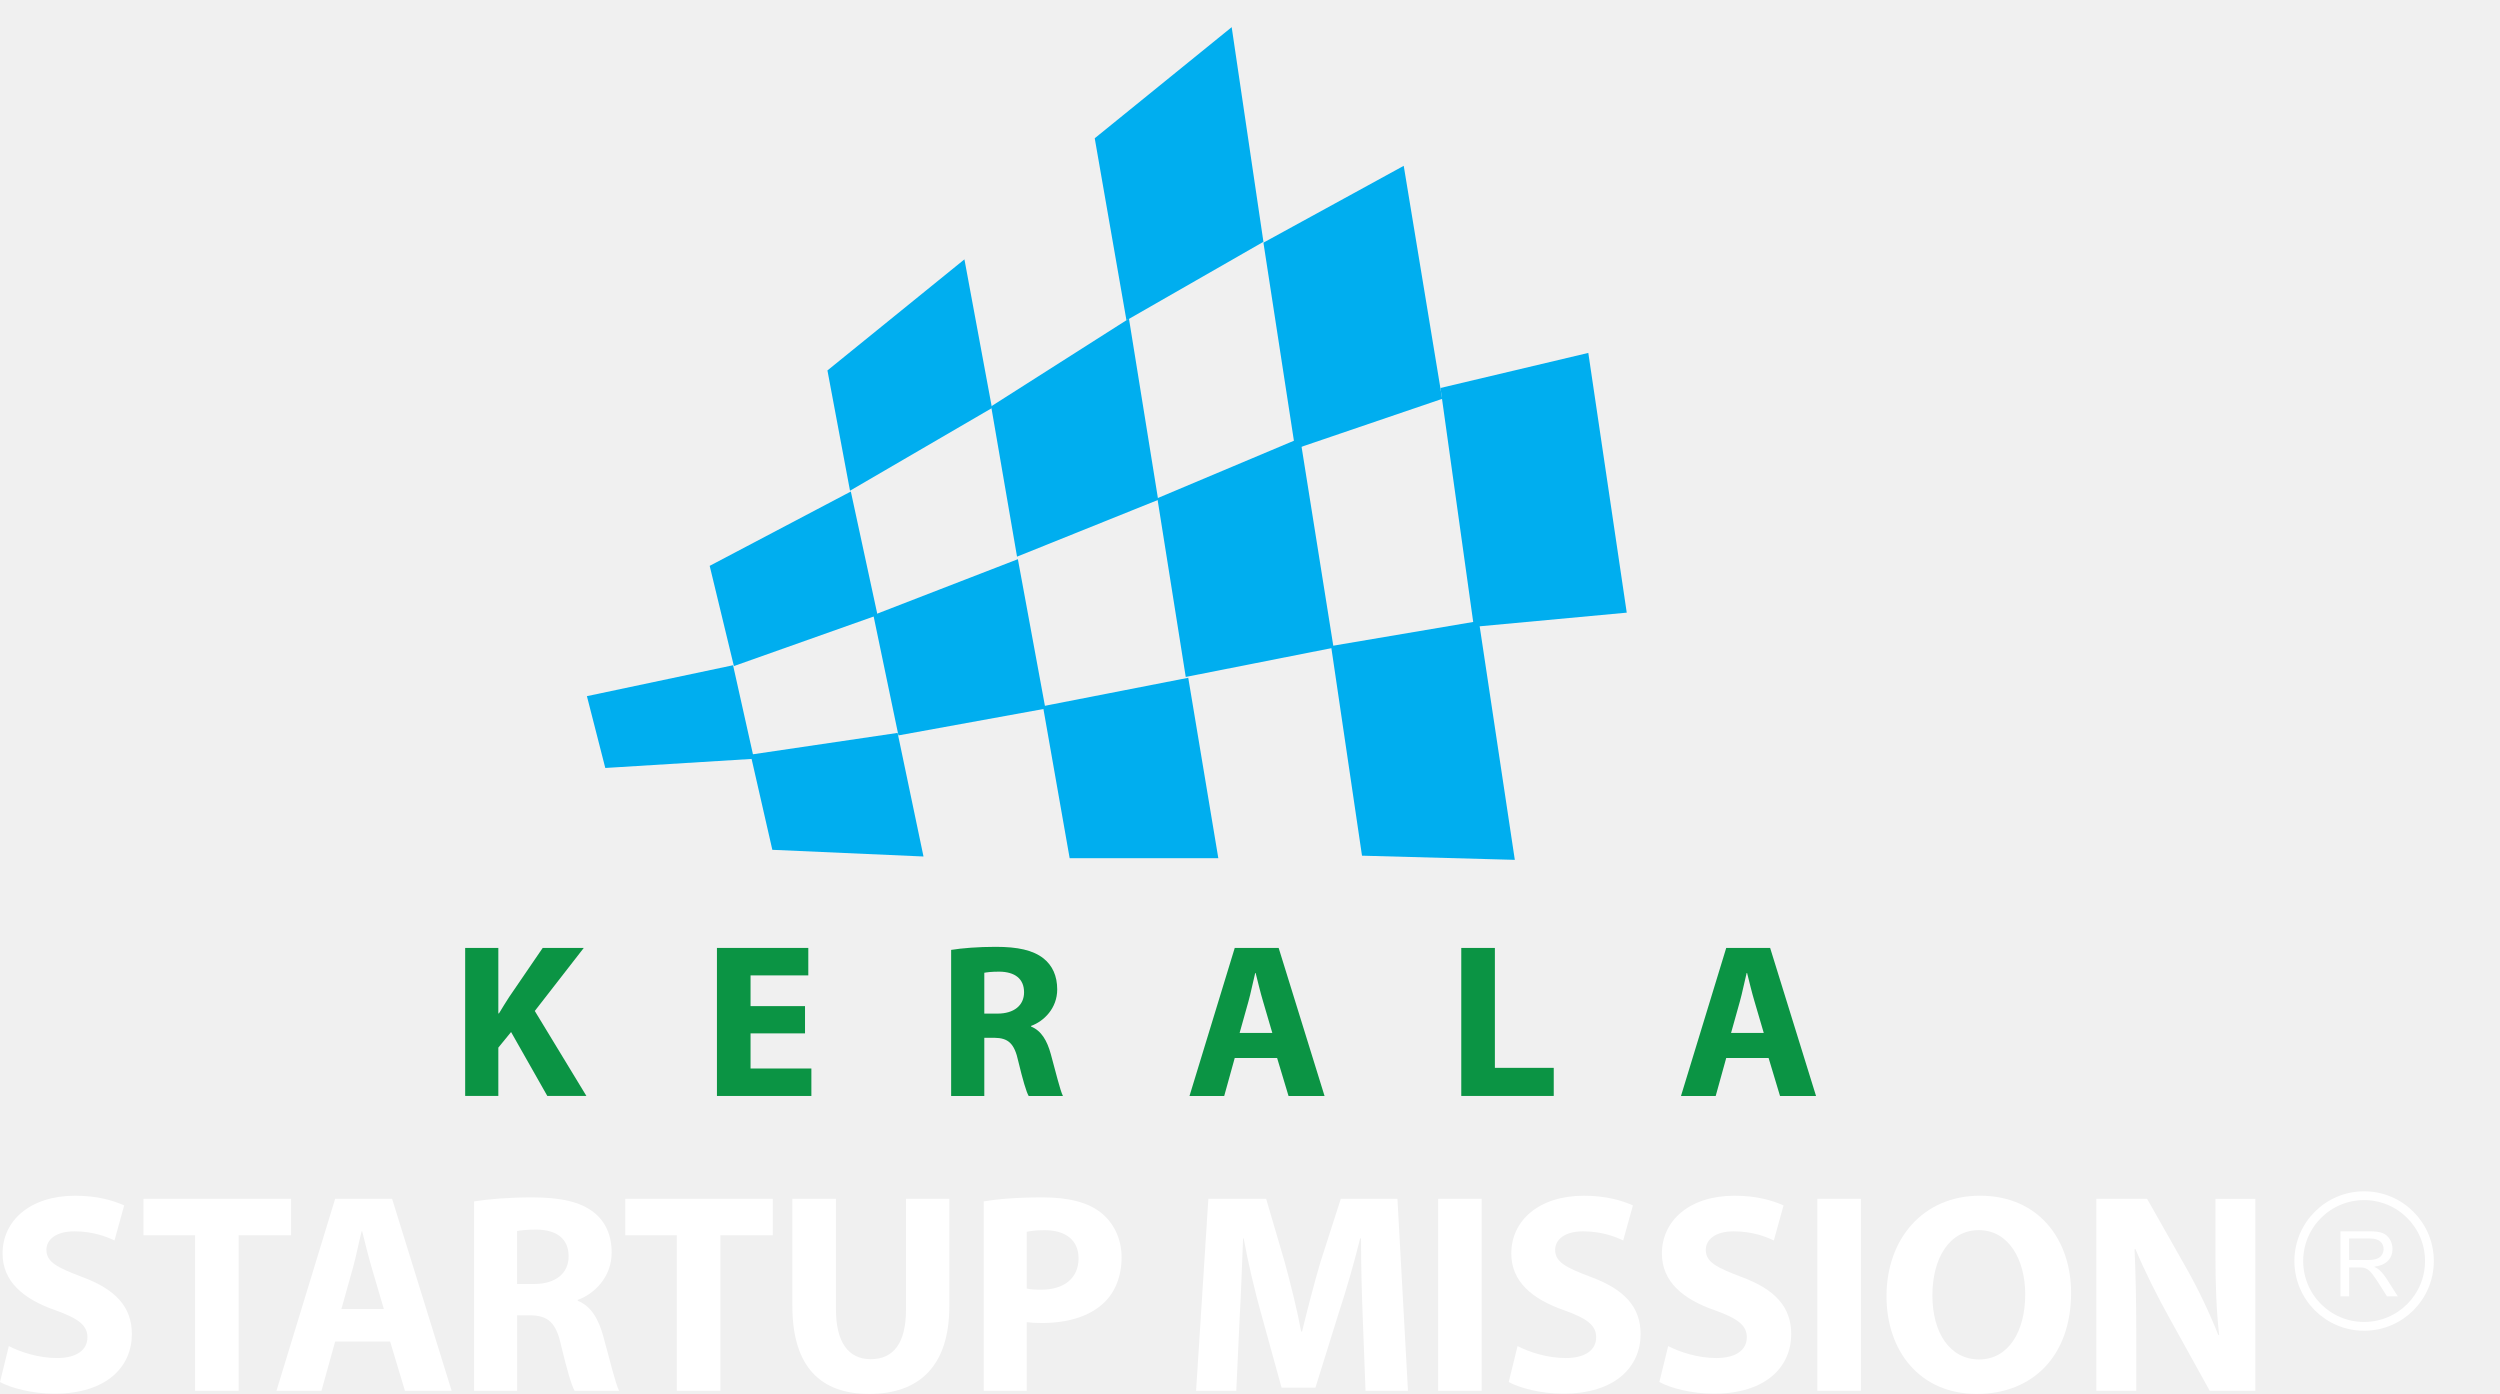
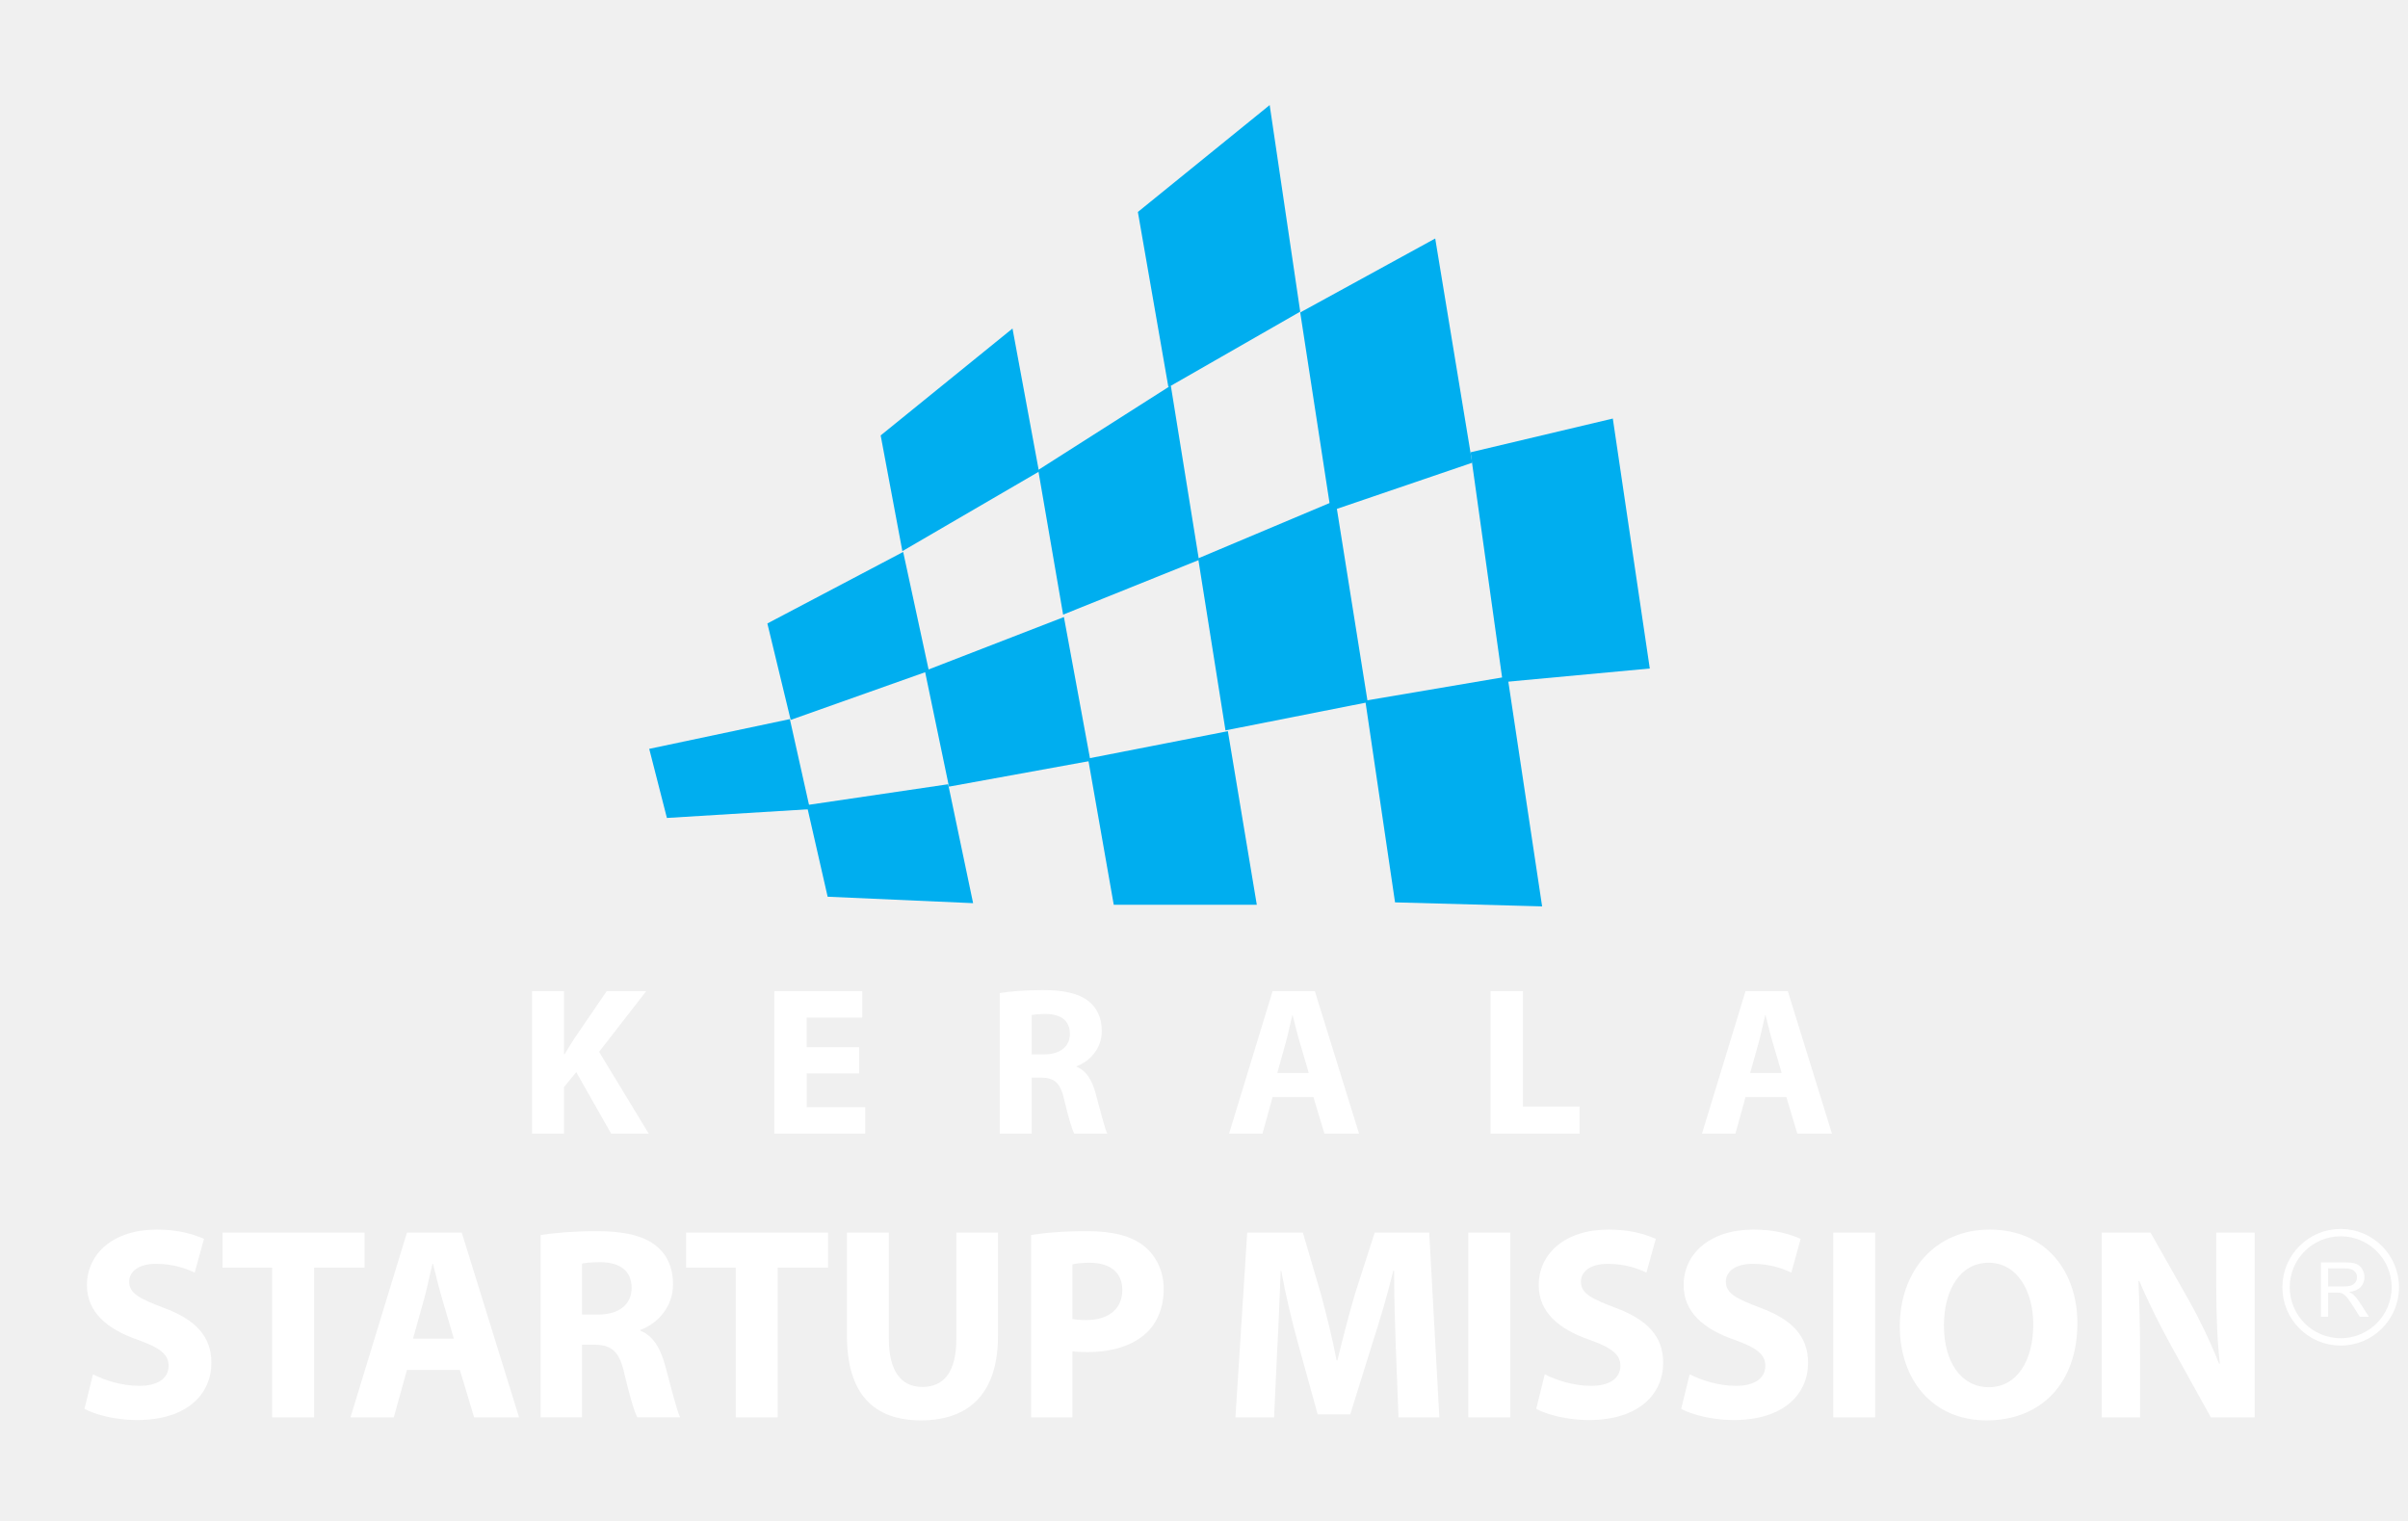
- <svg xmlns="http://www.w3.org/2000/svg" version="1.1" id="Layer_1" x="0px" y="0px" width="165px" height="92px" viewBox="0 0 165 92" enable-background="new 0 0 165 92" xml:space="preserve">
-   <g>
+ <svg xmlns="http://www.w3.org/2000/svg" version="1.1" x="0px" y="0px" width="190px" height="120px" viewBox="0 0 190 120" enable-background="new 0 0 190 120" xml:space="preserve">
+   <g id="Layer_2">
    <g>
-       <polygon fill="#00AEEF" points="65.471,26.929 56.1,32.387 54.611,24.449 63.652,17.118   " />
-       <polygon fill="#00AEEF" points="83.386,15.96 74.346,21.142 72.252,9.125 81.291,1.793   " />
-       <polygon fill="#00AEEF" points="95.183,26.324 85.481,29.63 83.386,16.015 92.646,10.944   " />
-       <polygon fill="#00AEEF" points="107.365,40.435 97.276,41.372 95.072,25.606 104.828,23.292   " />
-       <polygon fill="#00AEEF" points="88.017,42.75 78.259,44.679 76.385,32.883 85.812,28.914   " />
-       <polygon fill="#00AEEF" points="99.978,56.75 89.892,56.475 87.851,42.639 97.606,40.986   " />
-       <polygon fill="#00AEEF" points="76.44,32.991 67.124,36.739 65.416,26.819 74.511,21.029   " />
-       <polygon fill="#00AEEF" points="68.999,46.771 59.297,48.537 57.643,40.599 67.18,36.905   " />
-       <polygon fill="#00AEEF" points="80.409,56.639 70.597,56.639 68.833,46.607 78.425,44.733   " />
-       <polygon fill="#00AEEF" points="60.951,56.529 50.974,56.088 49.54,49.805 59.242,48.371   " />
-       <polygon fill="#00AEEF" points="57.918,40.599 48.437,43.961 46.839,37.346 56.155,32.44   " />
-       <polygon fill="#00AEEF" points="49.761,50.08 39.949,50.686 38.736,45.946 48.382,43.906   " />
-     </g>
-     <g>
-       <path fill="#0B9444" d="M30.701,62.564h2.189v4.319h0.043c0.218-0.377,0.45-0.725,0.667-1.073l2.218-3.246h2.711l-3.233,4.16    l3.407,5.609h-2.58l-2.392-4.219l-0.841,1.029v3.188h-2.189V62.564z" />
-       <path fill="#0B9444" d="M53.131,68.203h-3.595v2.318h4.015v1.813h-6.233v-9.771h6.03v1.813h-3.812v2.028h3.595V68.203z" />
-       <path fill="#0B9444" d="M62.775,62.693c0.71-0.115,1.769-0.202,2.943-0.202c1.45,0,2.464,0.218,3.16,0.769    c0.58,0.465,0.898,1.145,0.898,2.044c0,1.246-0.884,2.103-1.725,2.406v0.043c0.681,0.274,1.058,0.929,1.305,1.827    c0.304,1.102,0.608,2.377,0.797,2.754h-2.261c-0.16-0.275-0.391-1.072-0.681-2.275c-0.261-1.218-0.682-1.552-1.58-1.565h-0.667    v3.842h-2.189V62.693z M64.964,66.898h0.87c1.102,0,1.754-0.551,1.754-1.406c0-0.899-0.609-1.35-1.624-1.363    c-0.537,0-0.841,0.044-1,0.073V66.898z" />
-       <path fill="#0B9444" d="M81.493,69.826l-0.695,2.508h-2.291l2.986-9.771h2.898l3.029,9.771h-2.377l-0.754-2.508H81.493z     M83.972,68.174l-0.607-2.072c-0.174-0.58-0.348-1.306-0.493-1.885h-0.028c-0.146,0.579-0.289,1.318-0.449,1.885l-0.58,2.072    H83.972z" />
-       <path fill="#0B9444" d="M96.444,62.564h2.218v7.914h3.885v1.855h-6.103V62.564z" />
-       <path fill="#0B9444" d="M113.931,69.826l-0.695,2.508h-2.291l2.986-9.771h2.898l3.029,9.771h-2.377l-0.754-2.508H113.931z     M116.408,68.174l-0.608-2.072c-0.174-0.58-0.348-1.306-0.492-1.885h-0.029c-0.146,0.579-0.289,1.318-0.449,1.885l-0.58,2.072    H116.408z" />
-     </g>
-     <g>
+       <circle fill="none" stroke="#FFFFFF" stroke-width="0.58" stroke-miterlimit="10" cx="184.689" cy="101.562" r="4.311" />
      <g>
-         <path fill="#ffffff" d="M0.583,88.842c0.771,0.395,1.955,0.789,3.177,0.789c1.316,0,2.011-0.545,2.011-1.372     c0-0.79-0.602-1.241-2.124-1.786c-2.105-0.731-3.478-1.897-3.478-3.74c0-2.162,1.805-3.815,4.793-3.815     c1.429,0,2.481,0.301,3.233,0.64l-0.639,2.313c-0.508-0.244-1.41-0.602-2.65-0.602c-1.241,0-1.843,0.563-1.843,1.221     c0,0.81,0.715,1.166,2.35,1.787c2.237,0.826,3.29,1.992,3.29,3.777c0,2.124-1.635,3.93-5.113,3.93     c-1.447,0-2.876-0.375-3.59-0.771L0.583,88.842z" />
-         <path fill="#ffffff" d="M12.874,81.529H9.471v-2.406h9.738v2.406H15.75v10.264h-2.876V81.529z" />
-         <path fill="#ffffff" d="M22.12,88.541l-0.903,3.252h-2.97l3.872-12.67h3.76l3.93,12.67h-3.083l-0.978-3.252H22.12z      M25.334,86.396l-0.79-2.688c-0.226-0.752-0.451-1.691-0.639-2.443h-0.038c-0.188,0.752-0.376,1.711-0.583,2.443l-0.752,2.688     H25.334z" />
-         <path fill="#ffffff" d="M31.289,79.292c0.921-0.149,2.293-0.265,3.816-0.265c1.88,0,3.195,0.283,4.098,0.998     c0.752,0.602,1.166,1.483,1.166,2.649c0,1.616-1.147,2.726-2.237,3.12v0.057c0.884,0.357,1.372,1.203,1.692,2.368     c0.395,1.431,0.79,3.084,1.034,3.572h-2.933c-0.207-0.356-0.507-1.392-0.883-2.951c-0.338-1.579-0.883-2.012-2.049-2.03h-0.864     v4.982h-2.84V79.292z M34.127,84.743h1.128c1.429,0,2.274-0.714,2.274-1.823c0-1.166-0.79-1.748-2.105-1.768     c-0.695,0-1.09,0.057-1.297,0.095V84.743z" />
-         <path fill="#ffffff" d="M44.669,81.529h-3.403v-2.406h9.738v2.406h-3.459v10.264h-2.876V81.529z" />
-         <path fill="#ffffff" d="M55.173,79.123v7.293c0,2.182,0.827,3.29,2.293,3.29c1.504,0,2.331-1.054,2.331-3.29v-7.293h2.857v7.105     c0,3.91-1.974,5.771-5.283,5.771c-3.195,0-5.075-1.769-5.075-5.81v-7.066H55.173z" />
-         <path fill="#ffffff" d="M64.925,79.292c0.883-0.149,2.125-0.265,3.873-0.265c1.767,0,3.026,0.34,3.873,1.017     c0.808,0.64,1.354,1.69,1.354,2.933c0,1.24-0.414,2.293-1.166,3.008c-0.978,0.922-2.425,1.334-4.117,1.334     c-0.376,0-0.714-0.019-0.978-0.056v4.53h-2.838L64.925,79.292L64.925,79.292z M67.763,85.044     c0.245,0.058,0.545,0.075,0.959,0.075c1.522,0,2.463-0.771,2.463-2.067c0-1.166-0.809-1.86-2.237-1.86     c-0.583,0-0.978,0.057-1.185,0.111V85.044z" />
-         <path fill="#ffffff" d="M89.94,86.943c-0.058-1.523-0.113-3.365-0.113-5.209h-0.057c-0.396,1.617-0.92,3.423-1.41,4.908     l-1.541,4.942h-2.236l-1.354-4.906c-0.414-1.485-0.847-3.29-1.147-4.944h-0.038c-0.074,1.711-0.131,3.666-0.227,5.246     l-0.223,4.813h-2.652l0.809-12.67h3.815l1.24,4.229c0.396,1.467,0.791,3.045,1.072,4.53h0.057     c0.357-1.467,0.789-3.14,1.203-4.549l1.354-4.211h3.739l0.695,12.671h-2.801L89.94,86.943z" />
-         <path fill="#ffffff" d="M97.792,79.123v12.67h-2.877v-12.67H97.792z" />
-         <path fill="#ffffff" d="M100.159,88.842c0.77,0.395,1.955,0.789,3.176,0.789c1.316,0,2.012-0.545,2.012-1.372     c0-0.79-0.602-1.241-2.125-1.786c-2.104-0.731-3.477-1.897-3.477-3.74c0-2.162,1.805-3.815,4.793-3.815     c1.43,0,2.482,0.301,3.234,0.64l-0.642,2.313c-0.506-0.244-1.407-0.602-2.649-0.602c-1.24,0-1.842,0.563-1.842,1.221     c0,0.81,0.715,1.166,2.35,1.787c2.238,0.826,3.291,1.992,3.291,3.777c0,2.124-1.637,3.93-5.113,3.93     c-1.449,0-2.877-0.375-3.592-0.771L100.159,88.842z" />
-         <path fill="#ffffff" d="M110.099,88.842c0.771,0.395,1.955,0.789,3.178,0.789c1.314,0,2.013-0.545,2.013-1.372     c0-0.79-0.603-1.241-2.125-1.786c-2.104-0.731-3.479-1.897-3.479-3.74c0-2.162,1.806-3.815,4.795-3.815     c1.429,0,2.48,0.301,3.232,0.64l-0.639,2.313c-0.508-0.244-1.41-0.602-2.65-0.602s-1.842,0.563-1.842,1.221     c0,0.81,0.713,1.166,2.35,1.787c2.236,0.826,3.289,1.992,3.289,3.777c0,2.124-1.635,3.93-5.113,3.93     c-1.446,0-2.877-0.375-3.59-0.771L110.099,88.842z" />
-         <path fill="#ffffff" d="M122.821,79.123v12.67h-2.877v-12.67H122.821z" />
-         <path fill="#ffffff" d="M136.692,85.326c0,4.154-2.521,6.674-6.224,6.674c-3.76,0-5.959-2.839-5.959-6.448     c0-3.798,2.427-6.636,6.166-6.636C134.567,78.916,136.692,81.83,136.692,85.326z M127.538,85.495     c0,2.481,1.164,4.229,3.082,4.229c1.938,0,3.045-1.843,3.045-4.306c0-2.274-1.09-4.229-3.063-4.229     C128.665,81.189,127.538,83.033,127.538,85.495z" />
-         <path fill="#ffffff" d="M138.36,91.793v-12.67h3.348l2.631,4.643c0.752,1.336,1.504,2.914,2.068,4.344h0.057     c-0.188-1.674-0.244-3.385-0.244-5.282v-3.704h2.631v12.67h-3.008l-2.707-4.889c-0.752-1.354-1.578-2.988-2.199-4.473     l-0.057,0.019c0.076,1.673,0.113,3.459,0.113,5.526v3.816H138.36z" />
+         <path fill="#FFFFFF" d="M183.129,103.895V99.6h1.904c0.383,0,0.674,0.039,0.873,0.115c0.199,0.078,0.358,0.214,0.478,0.409     s0.179,0.411,0.179,0.647c0,0.305-0.099,0.562-0.296,0.771s-0.502,0.342-0.914,0.398c0.15,0.072,0.265,0.144,0.343,0.214     c0.166,0.152,0.323,0.343,0.472,0.571l0.747,1.169h-0.715l-0.568-0.894c-0.166-0.258-0.303-0.455-0.41-0.592     s-0.204-0.232-0.288-0.287c-0.086-0.055-0.172-0.093-0.26-0.114c-0.064-0.014-0.17-0.021-0.316-0.021h-0.659v1.907H183.129z      M183.697,101.495h1.222c0.26,0,0.463-0.026,0.609-0.081c0.146-0.053,0.258-0.139,0.334-0.258     c0.076-0.117,0.114-0.246,0.114-0.385c0-0.203-0.074-0.37-0.222-0.501s-0.38-0.196-0.698-0.196h-1.359V101.495z" />
      </g>
    </g>
  </g>
-   <g>
-     <circle fill="none" stroke="#ffffff" stroke-width="0.58" stroke-miterlimit="10" cx="156.031" cy="83.228" r="4.311" />
+   <g id="Layer_1">
    <g>
-       <path fill="white" d="M154.471,85.561v-4.295h1.904c0.383,0,0.674,0.039,0.873,0.115c0.199,0.078,0.358,0.214,0.478,0.409    s0.179,0.411,0.179,0.647c0,0.305-0.099,0.562-0.296,0.771s-0.502,0.342-0.914,0.398c0.15,0.072,0.265,0.144,0.343,0.214    c0.166,0.152,0.323,0.343,0.472,0.571l0.747,1.169h-0.715l-0.568-0.894c-0.166-0.258-0.303-0.455-0.41-0.592    s-0.204-0.232-0.288-0.287c-0.086-0.055-0.172-0.093-0.26-0.114c-0.064-0.014-0.17-0.021-0.316-0.021h-0.659v1.907H154.471z     M155.039,83.161h1.222c0.26,0,0.463-0.026,0.609-0.081c0.146-0.053,0.258-0.139,0.334-0.258c0.076-0.117,0.114-0.246,0.114-0.385    c0-0.203-0.074-0.37-0.222-0.501s-0.38-0.196-0.698-0.196h-1.359V83.161z" />
+       <g>
+         <polygon fill="#00AEEF" points="81.98,37.207 71.2,43.484 69.488,34.354 79.89,25.92    " />
+         <polygon fill="#00AEEF" points="102.592,24.588 92.191,30.548 89.782,16.724 100.182,8.29    " />
+         <polygon fill="#00AEEF" points="116.161,36.51 105.001,40.314 102.592,24.652 113.244,18.817    " />
+         <polygon fill="#00AEEF" points="130.174,52.744 118.572,53.821 116.033,35.685 127.257,33.023    " />
+         <polygon fill="#00AEEF" points="107.918,55.407 96.694,57.626 94.538,44.055 105.38,39.49    " />
+         <polygon fill="#00AEEF" points="121.679,71.512 110.074,71.195 107.727,55.28 118.952,53.376    " />
+         <polygon fill="#00AEEF" points="94.602,44.18 83.884,48.493 81.918,37.081 92.381,30.418    " />
+         <polygon fill="#00AEEF" points="86.04,60.033 74.878,62.064 72.977,52.932 83.947,48.683    " />
+         <polygon fill="#00AEEF" points="99.166,71.385 87.879,71.385 85.85,59.845 96.884,57.688    " />
+         <polygon fill="#00AEEF" points="76.782,71.258 65.304,70.75 63.655,63.521 74.815,61.875    " />
+         <polygon fill="#00AEEF" points="73.293,52.932 62.387,56.8 60.548,49.19 71.264,43.546    " />
+         <polygon fill="#00AEEF" points="63.91,63.842 52.621,64.535 51.226,59.083 62.323,56.736    " />
+       </g>
+       <g>
+         <path fill="#FFFFFF" d="M41.983,78.199h2.518v4.973h0.05c0.25-0.436,0.518-0.834,0.767-1.236l2.552-3.736h3.118l-3.718,4.787     l3.918,6.455h-2.967l-2.753-4.854l-0.966,1.182v3.672h-2.519V78.199L41.983,78.199z" />
+         <path fill="#FFFFFF" d="M67.786,84.688H63.65v2.668h4.618v2.084h-7.171v-11.24h6.938v2.084h-4.386v2.338h4.136L67.786,84.688     L67.786,84.688z" />
+         <path fill="#FFFFFF" d="M78.881,78.352c0.816-0.137,2.035-0.234,3.386-0.234c1.667,0,2.834,0.248,3.636,0.885     c0.666,0.531,1.032,1.316,1.032,2.35c0,1.434-1.016,2.418-1.983,2.768v0.049c0.783,0.318,1.217,1.068,1.5,2.104     c0.351,1.268,0.7,2.734,0.918,3.168h-2.602c-0.184-0.316-0.45-1.234-0.784-2.617c-0.3-1.4-0.783-1.785-1.817-1.801h-0.768v4.418     h-2.518V78.352z M81.398,83.188h1c1.27,0,2.02-0.633,2.02-1.617c0-1.037-0.7-1.551-1.868-1.57c-0.617,0-0.967,0.051-1.151,0.084     V83.188z" />
+         <path fill="#FFFFFF" d="M100.413,86.555l-0.799,2.885h-2.636l3.435-11.24h3.334l3.486,11.24h-2.732l-0.867-2.885H100.413z      M103.266,84.654l-0.7-2.385c-0.201-0.668-0.401-1.502-0.57-2.17h-0.029c-0.169,0.668-0.332,1.518-0.519,2.17l-0.665,2.385     H103.266z" />
+         <path fill="#FFFFFF" d="M117.613,78.199h2.551v9.105h4.471v2.135h-7.021V78.199z" />
+         <path fill="#FFFFFF" d="M137.729,86.555l-0.799,2.885h-2.637l3.436-11.24h3.337l3.482,11.24h-2.733l-0.866-2.885H137.729z      M140.58,84.654l-0.702-2.385c-0.199-0.668-0.399-1.502-0.567-2.17h-0.031c-0.169,0.668-0.334,1.518-0.517,2.17l-0.668,2.385     H140.58z" />
+       </g>
+       <g>
+         <g>
+           <path fill="#FFFFFF" d="M7.336,108.43c0.886,0.455,2.249,0.91,3.654,0.91c1.514,0,2.313-0.627,2.313-1.582      c0-0.906-0.69-1.428-2.442-2.053c-2.422-0.842-4-2.184-4-4.303c0-2.49,2.076-4.391,5.514-4.391c1.644,0,2.854,0.346,3.72,0.736      l-0.734,2.66c-0.586-0.281-1.622-0.693-3.05-0.693s-2.119,0.648-2.119,1.404c0,0.932,0.822,1.342,2.703,2.057      c2.573,0.949,3.784,2.289,3.784,4.346c0,2.443-1.881,4.52-5.882,4.52c-1.666,0-3.311-0.432-4.132-0.887L7.336,108.43z" />
+           <path fill="#FFFFFF" d="M21.475,100.018H17.56V97.25h11.204v2.768h-3.98v11.807h-3.309V100.018z" />
+           <path fill="#FFFFFF" d="M32.11,108.084l-1.038,3.74h-3.417L32.11,97.25h4.325l4.52,14.574h-3.546l-1.125-3.74H32.11z       M35.81,105.617l-0.909-3.092c-0.259-0.865-0.519-1.943-0.734-2.811h-0.043c-0.217,0.867-0.434,1.969-0.67,2.811l-0.866,3.092      H35.81z" />
+           <path fill="#FFFFFF" d="M42.658,97.443c1.061-0.172,2.639-0.305,4.39-0.305c2.163,0,3.676,0.328,4.714,1.15      c0.865,0.691,1.341,1.705,1.341,3.047c0,1.861-1.317,3.139-2.572,3.59v0.064c1.016,0.412,1.578,1.387,1.945,2.727      c0.455,1.645,0.908,3.547,1.19,4.107h-3.375c-0.237-0.41-0.584-1.6-1.016-3.395c-0.39-1.816-1.016-2.313-2.357-2.334h-0.994      v5.729h-3.266V97.443z M45.924,103.715h1.298c1.644,0,2.616-0.82,2.616-2.098c0-1.342-0.908-2.01-2.423-2.033      c-0.799,0-1.254,0.064-1.491,0.109V103.715z" />
+           <path fill="#FFFFFF" d="M58.052,100.018h-3.915V97.25h11.202v2.768H61.36v11.807h-3.308L58.052,100.018L58.052,100.018z" />
+           <path fill="#FFFFFF" d="M70.135,97.25v8.391c0,2.51,0.952,3.785,2.64,3.785c1.73,0,2.682-1.213,2.682-3.785V97.25h3.287v8.174      c0,4.498-2.271,6.641-6.077,6.641c-3.676,0-5.839-2.035-5.839-6.684V97.25H70.135z" />
+           <path fill="#FFFFFF" d="M81.354,97.443c1.017-0.172,2.444-0.305,4.454-0.305c2.034,0,3.481,0.393,4.456,1.17      c0.929,0.734,1.556,1.947,1.556,3.375c0,1.426-0.477,2.637-1.34,3.459c-1.125,1.061-2.79,1.537-4.736,1.537      c-0.434,0-0.821-0.021-1.126-0.066v5.211h-3.265L81.354,97.443L81.354,97.443z M84.618,104.063      c0.282,0.063,0.628,0.086,1.104,0.086c1.753,0,2.834-0.889,2.834-2.379c0-1.342-0.931-2.141-2.574-2.141      c-0.671,0-1.125,0.063-1.363,0.131V104.063L84.618,104.063z" />
+           <path fill="#FFFFFF" d="M110.132,106.244c-0.064-1.75-0.132-3.869-0.132-5.988h-0.063c-0.456,1.859-1.059,3.936-1.625,5.645      l-1.771,5.688h-2.572l-1.56-5.645c-0.475-1.709-0.971-3.785-1.315-5.688h-0.045c-0.087,1.967-0.151,4.219-0.262,6.033      l-0.258,5.535h-3.049L98.41,97.25h4.39l1.429,4.865c0.453,1.688,0.909,3.502,1.231,5.211h0.067      c0.409-1.686,0.906-3.611,1.384-5.232l1.557-4.844h4.302l0.8,14.574h-3.223L110.132,106.244z" />
+           <path fill="#FFFFFF" d="M119.165,97.25v14.574h-3.311V97.25H119.165z" />
+           <path fill="#FFFFFF" d="M121.888,108.43c0.885,0.455,2.248,0.91,3.652,0.91c1.515,0,2.314-0.627,2.314-1.582      c0-0.906-0.694-1.428-2.444-2.053c-2.424-0.842-4-2.184-4-4.303c0-2.49,2.074-4.391,5.515-4.391      c1.644,0,2.853,0.346,3.722,0.736l-0.739,2.66c-0.583-0.281-1.619-0.693-3.049-0.693c-1.428,0-2.118,0.648-2.118,1.404      c0,0.932,0.821,1.342,2.702,2.057c2.576,0.949,3.786,2.289,3.786,4.346c0,2.443-1.881,4.52-5.884,4.52      c-1.667,0-3.308-0.432-4.132-0.887L121.888,108.43z" />
+           <path fill="#FFFFFF" d="M133.32,108.43c0.888,0.455,2.248,0.91,3.657,0.91c1.51,0,2.314-0.627,2.314-1.582      c0-0.906-0.692-1.428-2.446-2.053c-2.423-0.842-4-2.184-4-4.303c0-2.49,2.073-4.391,5.515-4.391      c1.644,0,2.852,0.346,3.718,0.736l-0.734,2.66c-0.583-0.281-1.622-0.693-3.051-0.693c-1.424,0-2.116,0.648-2.116,1.404      c0,0.932,0.82,1.342,2.702,2.057c2.573,0.949,3.783,2.289,3.783,4.346c0,2.443-1.88,4.52-5.883,4.52      c-1.662,0-3.309-0.432-4.128-0.887L133.32,108.43z" />
+           <path fill="#FFFFFF" d="M147.956,97.25v14.574h-3.309V97.25H147.956z" />
+           <path fill="#FFFFFF" d="M163.914,104.385c0,4.781-2.896,7.68-7.158,7.68c-4.326,0-6.854-3.266-6.854-7.418      c0-4.371,2.791-7.635,7.093-7.635C161.471,97.012,163.914,100.363,163.914,104.385z M153.383,104.582      c0,2.852,1.338,4.865,3.545,4.865c2.231,0,3.504-2.119,3.504-4.953c0-2.615-1.254-4.865-3.523-4.865      C154.68,99.629,153.383,101.748,153.383,104.582z" />
+           <path fill="#FFFFFF" d="M165.835,111.824V97.25h3.849l3.026,5.34c0.865,1.537,1.732,3.354,2.381,4.996h0.064      c-0.215-1.924-0.282-3.891-0.282-6.076v-4.26h3.028v14.574h-3.459l-3.117-5.621c-0.862-1.557-1.812-3.439-2.529-5.146      l-0.062,0.02c0.086,1.926,0.128,3.98,0.128,6.357v4.391H165.835L165.835,111.824z" />
+         </g>
+       </g>
    </g>
  </g>
</svg>
